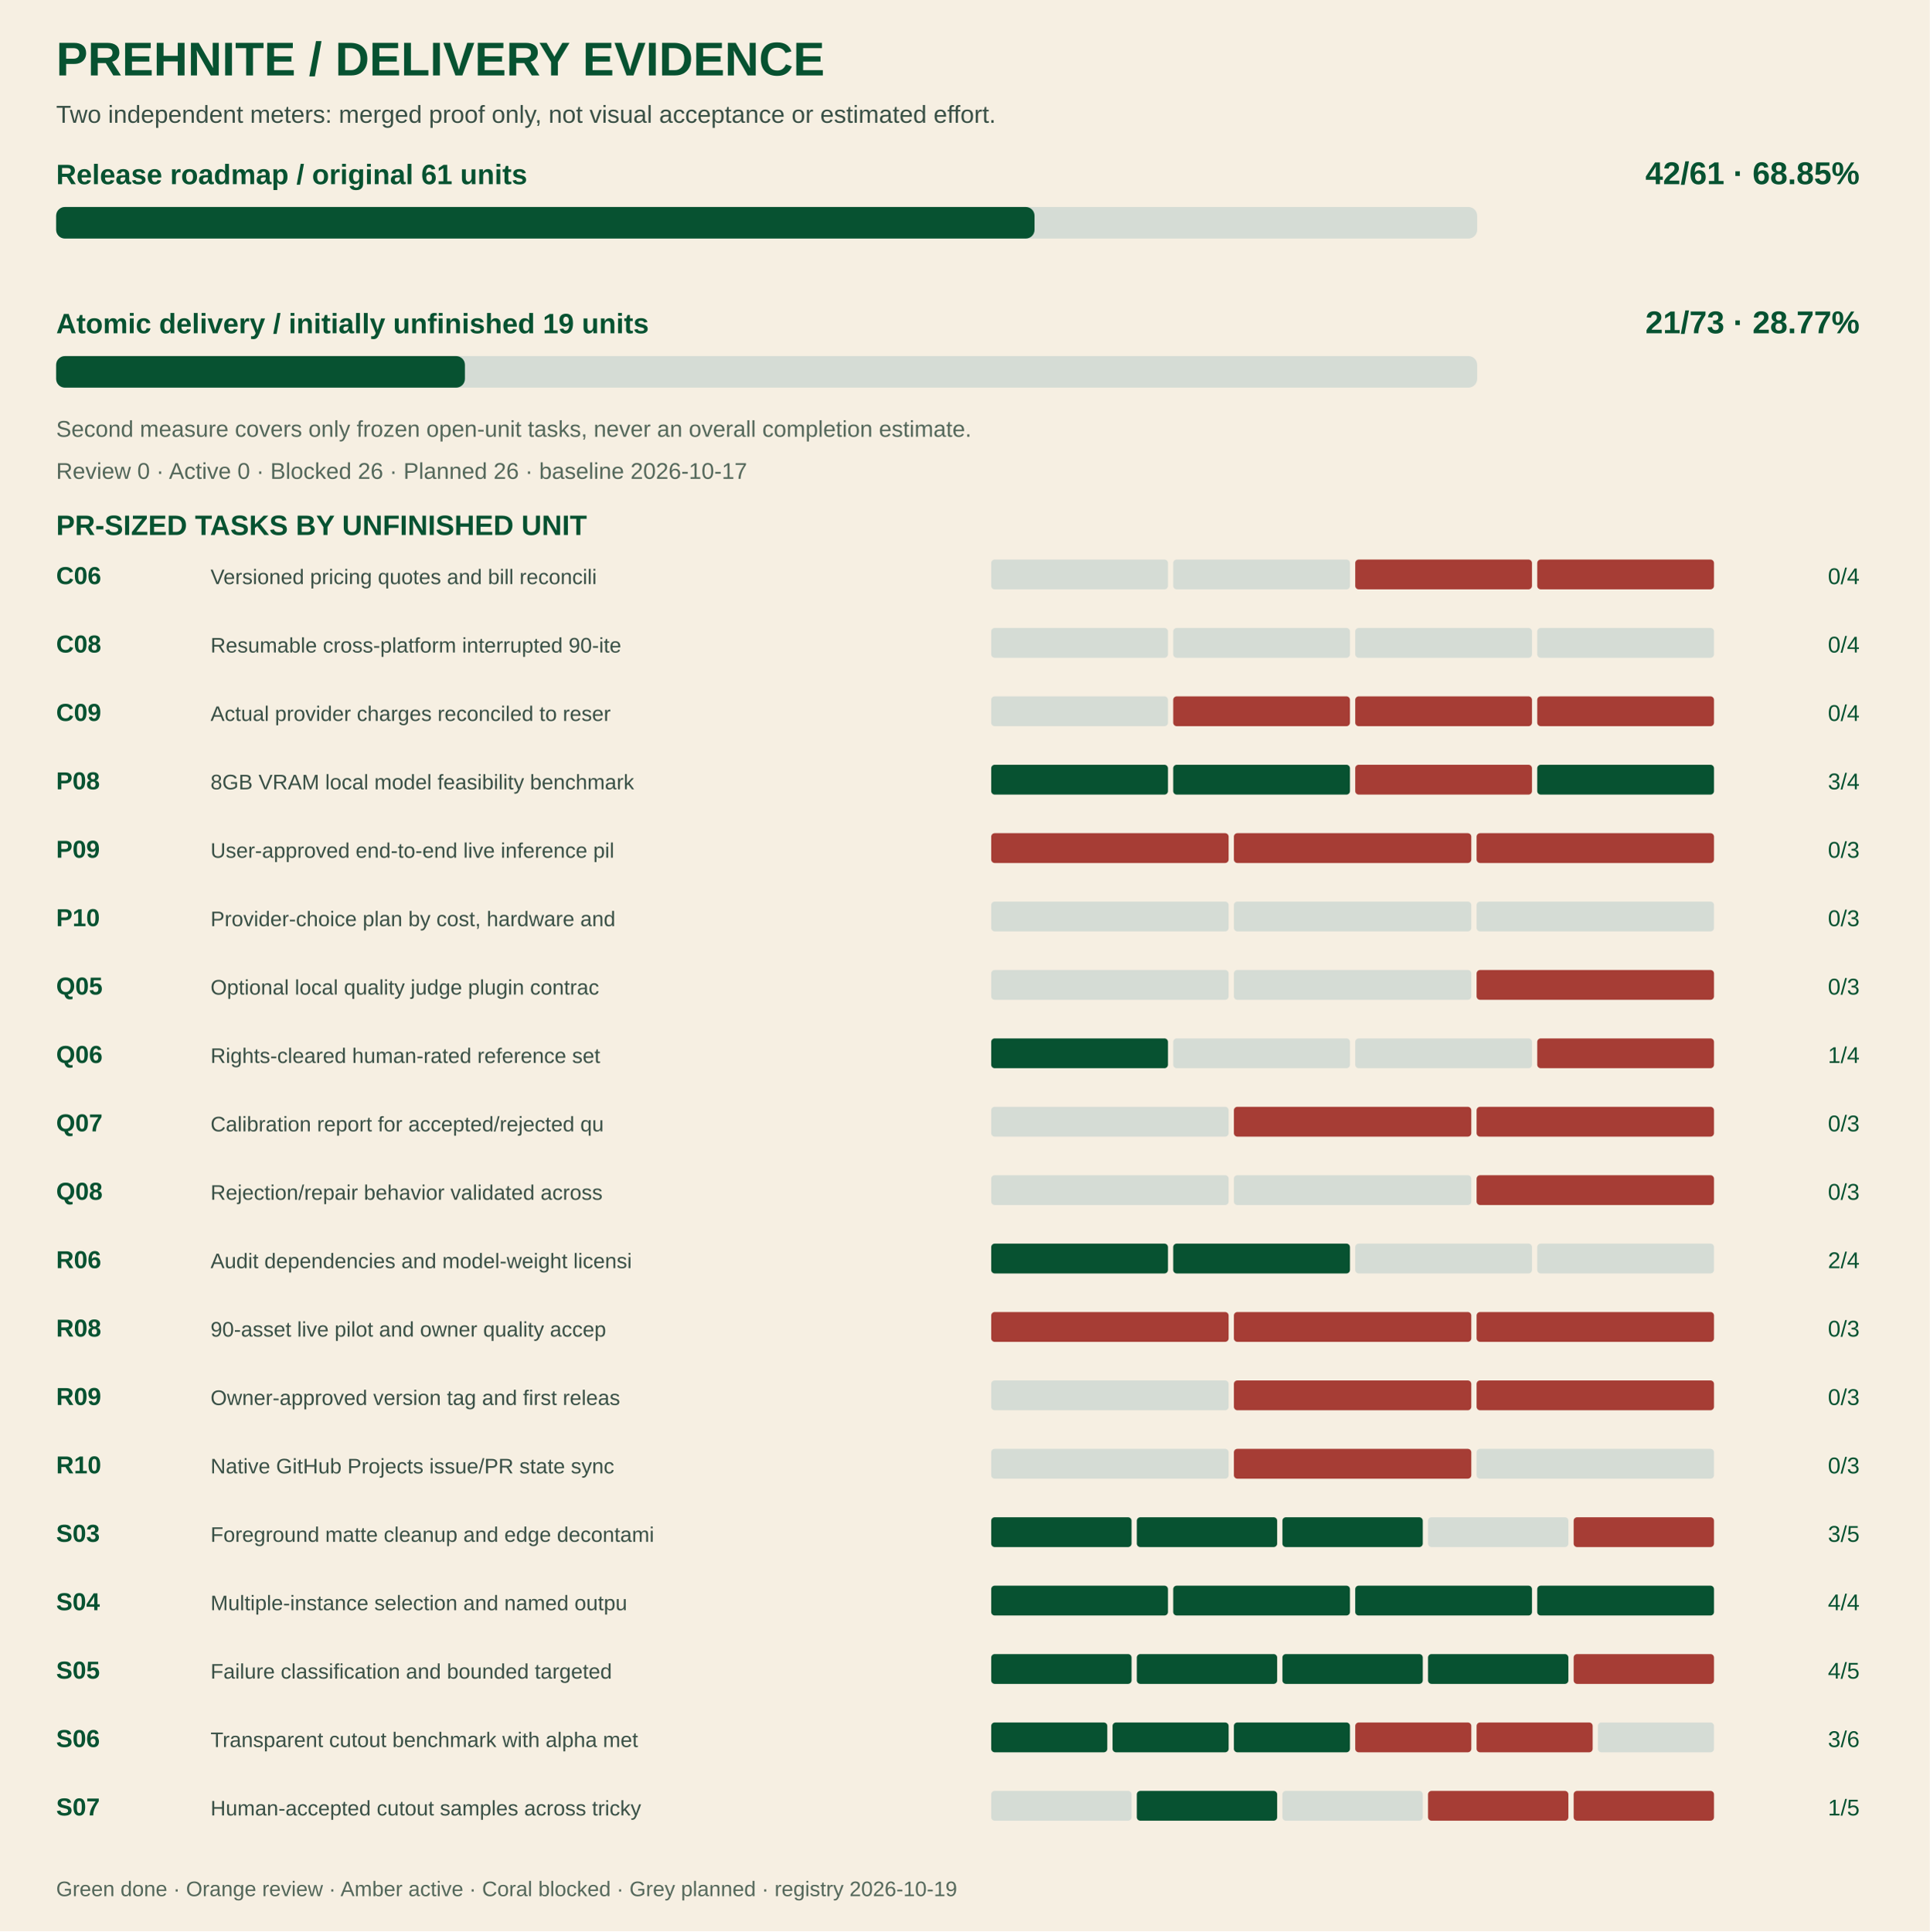
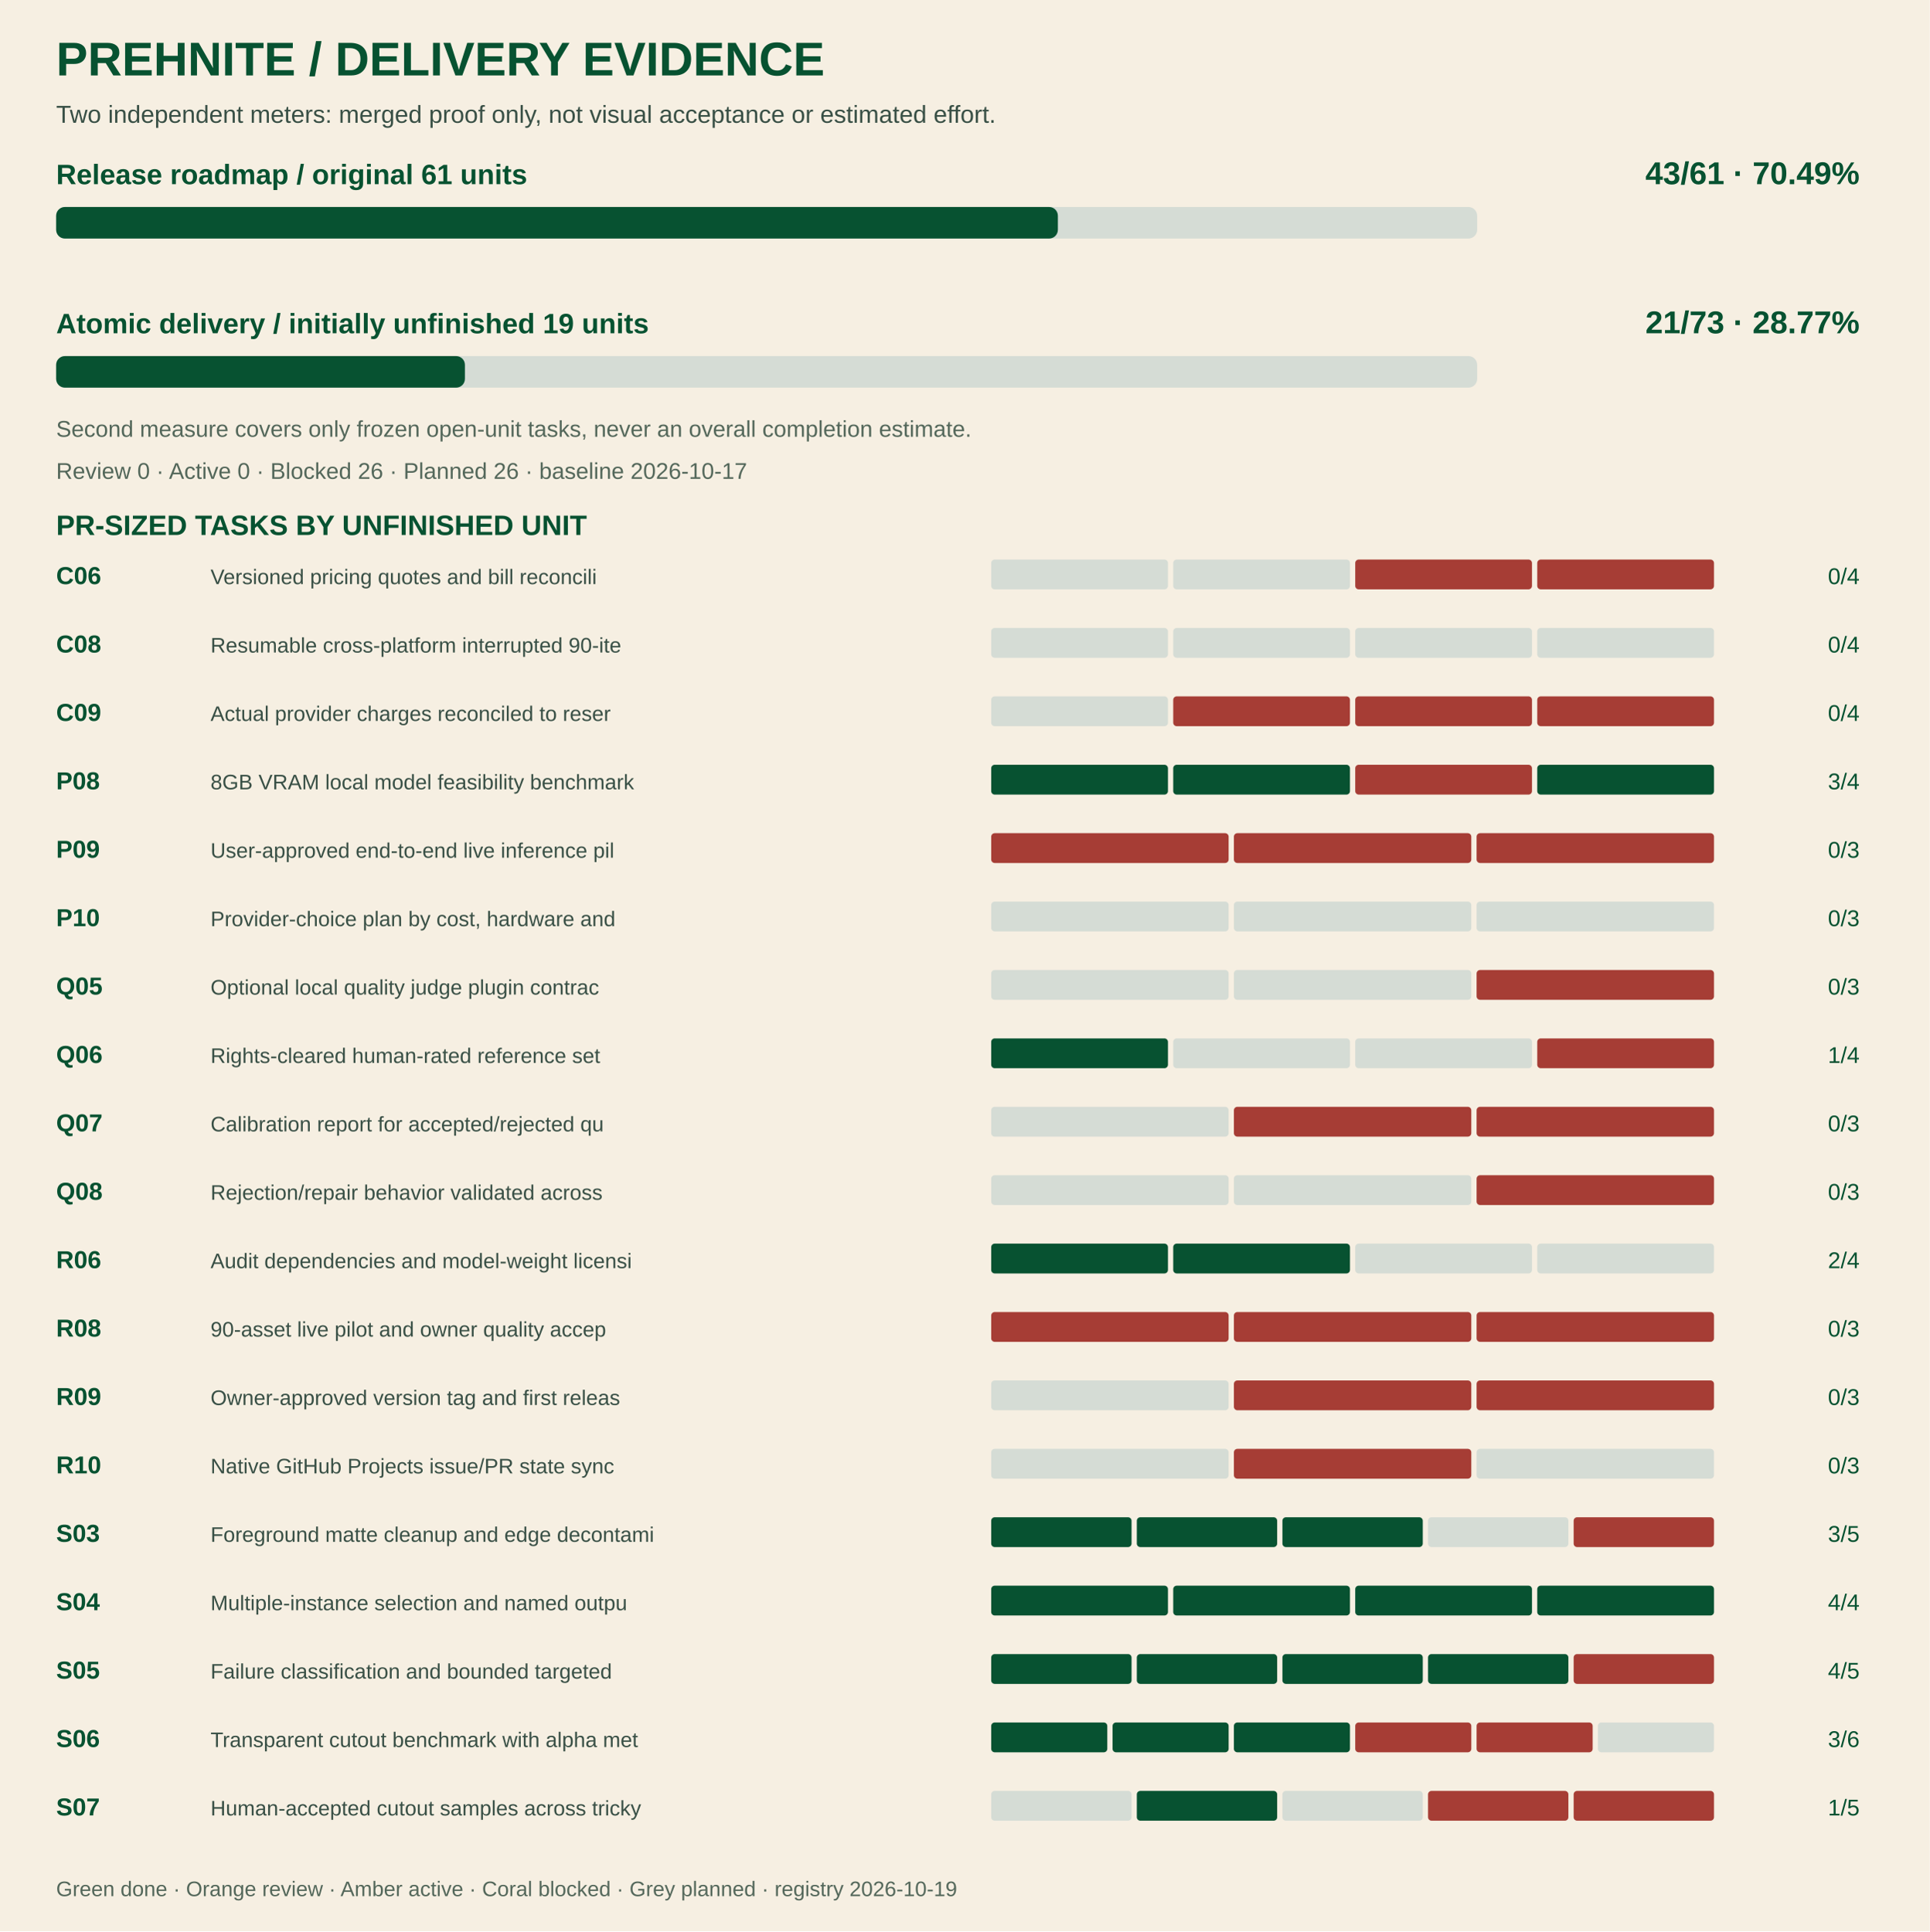
<svg xmlns="http://www.w3.org/2000/svg" width="1100" height="1101" viewBox="0 0 1100 1101" role="img" aria-labelledby="title desc">
  <rect width="1100" height="1101" fill="#F6EFE2" />
  <g font-family="system-ui,Segoe UI,Arial,sans-serif">
    <text x="32" y="43" font-size="27" font-weight="700" fill="#075231">PREHNITE / DELIVERY EVIDENCE</text>
    <text x="32" y="70" font-size="14" fill="#384F45">Two independent meters: merged proof only, not visual acceptance or estimated effort.</text>
    <text x="32" y="105" font-size="16" font-weight="600" fill="#075231">Release roadmap / original 61 units</text>
-     <text x="1060" y="105" font-size="18" font-weight="700" text-anchor="end" fill="#075231">42/61 · 68.85%</text>
+     <text x="1060" y="105" font-size="18" font-weight="700" text-anchor="end" fill="#075231">43/61 · 70.49%</text>
    <rect x="32" y="118" width="810" height="18" rx="5" fill="#D5DCD5" />
-     <rect x="32" y="118" width="557.7" height="18" rx="5" fill="#075231" />
+     <rect x="32" y="118" width="571.0" height="18" rx="5" fill="#075231" />
    <text x="32" y="190" font-size="16" font-weight="600" fill="#075231">Atomic delivery / initially unfinished 19 units</text>
    <text x="1060" y="190" font-size="18" font-weight="700" text-anchor="end" fill="#075231">21/73 · 28.77%</text>
    <rect x="32" y="203" width="810" height="18" rx="5" fill="#D5DCD5" />
    <rect x="32" y="203" width="233.0" height="18" rx="5" fill="#075231" />
    <text x="32" y="249" font-size="13" fill="#53675A">Second measure covers only frozen open-unit tasks, never an overall completion estimate.</text>
    <text x="32" y="273" font-size="13" fill="#53675A">Review 0 · Active 0 · Blocked 26 · Planned 26 · baseline 2026-10-17</text>
    <text x="32" y="305" font-size="16" font-weight="600" fill="#075231">PR-SIZED TASKS BY UNFINISHED UNIT</text>
    <text x="32" y="333" font-size="14" font-weight="700" fill="#075231">C06</text>
    <text x="120" y="333" font-size="12" fill="#384F45">Versioned pricing quotes and bill reconcili</text>
    <g>
      <rect x="565.00" y="319" width="100.75" height="17" rx="2" fill="#D5DCD5" />
    </g>
    <g>
      <rect x="668.75" y="319" width="100.75" height="17" rx="2" fill="#D5DCD5" />
    </g>
    <g>
      <rect x="772.50" y="319" width="100.75" height="17" rx="2" fill="#A63D35" />
    </g>
    <g>
      <rect x="876.25" y="319" width="100.75" height="17" rx="2" fill="#A63D35" />
    </g>
    <text x="1060" y="333" font-size="13" text-anchor="end" fill="#075231">0/4</text>
    <text x="32" y="372" font-size="14" font-weight="700" fill="#075231">C08</text>
    <text x="120" y="372" font-size="12" fill="#384F45">Resumable cross-platform interrupted 90-ite</text>
    <g>
      <rect x="565.00" y="358" width="100.75" height="17" rx="2" fill="#D5DCD5" />
    </g>
    <g>
      <rect x="668.75" y="358" width="100.75" height="17" rx="2" fill="#D5DCD5" />
    </g>
    <g>
      <rect x="772.50" y="358" width="100.75" height="17" rx="2" fill="#D5DCD5" />
    </g>
    <g>
      <rect x="876.25" y="358" width="100.75" height="17" rx="2" fill="#D5DCD5" />
    </g>
    <text x="1060" y="372" font-size="13" text-anchor="end" fill="#075231">0/4</text>
    <text x="32" y="411" font-size="14" font-weight="700" fill="#075231">C09</text>
    <text x="120" y="411" font-size="12" fill="#384F45">Actual provider charges reconciled to reser</text>
    <g>
      <rect x="565.00" y="397" width="100.75" height="17" rx="2" fill="#D5DCD5" />
    </g>
    <g>
      <rect x="668.75" y="397" width="100.75" height="17" rx="2" fill="#A63D35" />
    </g>
    <g>
      <rect x="772.50" y="397" width="100.75" height="17" rx="2" fill="#A63D35" />
    </g>
    <g>
      <rect x="876.25" y="397" width="100.75" height="17" rx="2" fill="#A63D35" />
    </g>
    <text x="1060" y="411" font-size="13" text-anchor="end" fill="#075231">0/4</text>
    <text x="32" y="450" font-size="14" font-weight="700" fill="#075231">P08</text>
    <text x="120" y="450" font-size="12" fill="#384F45">8GB VRAM local model feasibility benchmark</text>
    <g>
      <rect x="565.00" y="436" width="100.75" height="17" rx="2" fill="#075231" />
    </g>
    <g>
      <rect x="668.75" y="436" width="100.75" height="17" rx="2" fill="#075231" />
    </g>
    <g>
      <rect x="772.50" y="436" width="100.75" height="17" rx="2" fill="#A63D35" />
    </g>
    <g>
      <rect x="876.25" y="436" width="100.75" height="17" rx="2" fill="#075231" />
    </g>
    <text x="1060" y="450" font-size="13" text-anchor="end" fill="#075231">3/4</text>
    <text x="32" y="489" font-size="14" font-weight="700" fill="#075231">P09</text>
    <text x="120" y="489" font-size="12" fill="#384F45">User-approved end-to-end live inference pil</text>
    <g>
      <rect x="565.00" y="475" width="135.33" height="17" rx="2" fill="#A63D35" />
    </g>
    <g>
      <rect x="703.33" y="475" width="135.33" height="17" rx="2" fill="#A63D35" />
    </g>
    <g>
      <rect x="841.67" y="475" width="135.33" height="17" rx="2" fill="#A63D35" />
    </g>
    <text x="1060" y="489" font-size="13" text-anchor="end" fill="#075231">0/3</text>
    <text x="32" y="528" font-size="14" font-weight="700" fill="#075231">P10</text>
    <text x="120" y="528" font-size="12" fill="#384F45">Provider-choice plan by cost, hardware and </text>
    <g>
      <rect x="565.00" y="514" width="135.33" height="17" rx="2" fill="#D5DCD5" />
    </g>
    <g>
      <rect x="703.33" y="514" width="135.33" height="17" rx="2" fill="#D5DCD5" />
    </g>
    <g>
      <rect x="841.67" y="514" width="135.33" height="17" rx="2" fill="#D5DCD5" />
    </g>
    <text x="1060" y="528" font-size="13" text-anchor="end" fill="#075231">0/3</text>
    <text x="32" y="567" font-size="14" font-weight="700" fill="#075231">Q05</text>
    <text x="120" y="567" font-size="12" fill="#384F45">Optional local quality judge plugin contrac</text>
    <g>
      <rect x="565.00" y="553" width="135.33" height="17" rx="2" fill="#D5DCD5" />
    </g>
    <g>
      <rect x="703.33" y="553" width="135.33" height="17" rx="2" fill="#D5DCD5" />
    </g>
    <g>
      <rect x="841.67" y="553" width="135.33" height="17" rx="2" fill="#A63D35" />
    </g>
    <text x="1060" y="567" font-size="13" text-anchor="end" fill="#075231">0/3</text>
    <text x="32" y="606" font-size="14" font-weight="700" fill="#075231">Q06</text>
    <text x="120" y="606" font-size="12" fill="#384F45">Rights-cleared human-rated reference set</text>
    <g>
      <rect x="565.00" y="592" width="100.75" height="17" rx="2" fill="#075231" />
    </g>
    <g>
      <rect x="668.75" y="592" width="100.75" height="17" rx="2" fill="#D5DCD5" />
    </g>
    <g>
      <rect x="772.50" y="592" width="100.75" height="17" rx="2" fill="#D5DCD5" />
    </g>
    <g>
      <rect x="876.25" y="592" width="100.75" height="17" rx="2" fill="#A63D35" />
    </g>
    <text x="1060" y="606" font-size="13" text-anchor="end" fill="#075231">1/4</text>
    <text x="32" y="645" font-size="14" font-weight="700" fill="#075231">Q07</text>
    <text x="120" y="645" font-size="12" fill="#384F45">Calibration report for accepted/rejected qu</text>
    <g>
      <rect x="565.00" y="631" width="135.33" height="17" rx="2" fill="#D5DCD5" />
    </g>
    <g>
      <rect x="703.33" y="631" width="135.33" height="17" rx="2" fill="#A63D35" />
    </g>
    <g>
      <rect x="841.67" y="631" width="135.33" height="17" rx="2" fill="#A63D35" />
    </g>
    <text x="1060" y="645" font-size="13" text-anchor="end" fill="#075231">0/3</text>
    <text x="32" y="684" font-size="14" font-weight="700" fill="#075231">Q08</text>
    <text x="120" y="684" font-size="12" fill="#384F45">Rejection/repair behavior validated across </text>
    <g>
      <rect x="565.00" y="670" width="135.33" height="17" rx="2" fill="#D5DCD5" />
    </g>
    <g>
      <rect x="703.33" y="670" width="135.33" height="17" rx="2" fill="#D5DCD5" />
    </g>
    <g>
      <rect x="841.67" y="670" width="135.33" height="17" rx="2" fill="#A63D35" />
    </g>
    <text x="1060" y="684" font-size="13" text-anchor="end" fill="#075231">0/3</text>
    <text x="32" y="723" font-size="14" font-weight="700" fill="#075231">R06</text>
    <text x="120" y="723" font-size="12" fill="#384F45">Audit dependencies and model-weight licensi</text>
    <g>
      <rect x="565.00" y="709" width="100.75" height="17" rx="2" fill="#075231" />
    </g>
    <g>
      <rect x="668.75" y="709" width="100.75" height="17" rx="2" fill="#075231" />
    </g>
    <g>
      <rect x="772.50" y="709" width="100.75" height="17" rx="2" fill="#D5DCD5" />
    </g>
    <g>
      <rect x="876.25" y="709" width="100.75" height="17" rx="2" fill="#D5DCD5" />
    </g>
    <text x="1060" y="723" font-size="13" text-anchor="end" fill="#075231">2/4</text>
    <text x="32" y="762" font-size="14" font-weight="700" fill="#075231">R08</text>
    <text x="120" y="762" font-size="12" fill="#384F45">90-asset live pilot and owner quality accep</text>
    <g>
      <rect x="565.00" y="748" width="135.33" height="17" rx="2" fill="#A63D35" />
    </g>
    <g>
      <rect x="703.33" y="748" width="135.33" height="17" rx="2" fill="#A63D35" />
    </g>
    <g>
      <rect x="841.67" y="748" width="135.33" height="17" rx="2" fill="#A63D35" />
    </g>
    <text x="1060" y="762" font-size="13" text-anchor="end" fill="#075231">0/3</text>
    <text x="32" y="801" font-size="14" font-weight="700" fill="#075231">R09</text>
    <text x="120" y="801" font-size="12" fill="#384F45">Owner-approved version tag and first releas</text>
    <g>
      <rect x="565.00" y="787" width="135.33" height="17" rx="2" fill="#D5DCD5" />
    </g>
    <g>
      <rect x="703.33" y="787" width="135.33" height="17" rx="2" fill="#A63D35" />
    </g>
    <g>
      <rect x="841.67" y="787" width="135.33" height="17" rx="2" fill="#A63D35" />
    </g>
    <text x="1060" y="801" font-size="13" text-anchor="end" fill="#075231">0/3</text>
    <text x="32" y="840" font-size="14" font-weight="700" fill="#075231">R10</text>
    <text x="120" y="840" font-size="12" fill="#384F45">Native GitHub Projects issue/PR state sync</text>
    <g>
      <rect x="565.00" y="826" width="135.33" height="17" rx="2" fill="#D5DCD5" />
    </g>
    <g>
      <rect x="703.33" y="826" width="135.33" height="17" rx="2" fill="#A63D35" />
    </g>
    <g>
      <rect x="841.67" y="826" width="135.33" height="17" rx="2" fill="#D5DCD5" />
    </g>
    <text x="1060" y="840" font-size="13" text-anchor="end" fill="#075231">0/3</text>
    <text x="32" y="879" font-size="14" font-weight="700" fill="#075231">S03</text>
    <text x="120" y="879" font-size="12" fill="#384F45">Foreground matte cleanup and edge decontami</text>
    <g>
      <rect x="565.00" y="865" width="80.00" height="17" rx="2" fill="#075231" />
    </g>
    <g>
      <rect x="648.00" y="865" width="80.00" height="17" rx="2" fill="#075231" />
    </g>
    <g>
      <rect x="731.00" y="865" width="80.00" height="17" rx="2" fill="#075231" />
    </g>
    <g>
      <rect x="814.00" y="865" width="80.00" height="17" rx="2" fill="#D5DCD5" />
    </g>
    <g>
      <rect x="897.00" y="865" width="80.00" height="17" rx="2" fill="#A63D35" />
    </g>
    <text x="1060" y="879" font-size="13" text-anchor="end" fill="#075231">3/5</text>
    <text x="32" y="918" font-size="14" font-weight="700" fill="#075231">S04</text>
    <text x="120" y="918" font-size="12" fill="#384F45">Multiple-instance selection and named outpu</text>
    <g>
      <rect x="565.00" y="904" width="100.75" height="17" rx="2" fill="#075231" />
    </g>
    <g>
      <rect x="668.75" y="904" width="100.75" height="17" rx="2" fill="#075231" />
    </g>
    <g>
      <rect x="772.50" y="904" width="100.75" height="17" rx="2" fill="#075231" />
    </g>
    <g>
      <rect x="876.25" y="904" width="100.75" height="17" rx="2" fill="#075231" />
    </g>
    <text x="1060" y="918" font-size="13" text-anchor="end" fill="#075231">4/4</text>
    <text x="32" y="957" font-size="14" font-weight="700" fill="#075231">S05</text>
    <text x="120" y="957" font-size="12" fill="#384F45">Failure classification and bounded targeted</text>
    <g>
      <rect x="565.00" y="943" width="80.00" height="17" rx="2" fill="#075231" />
    </g>
    <g>
      <rect x="648.00" y="943" width="80.00" height="17" rx="2" fill="#075231" />
    </g>
    <g>
      <rect x="731.00" y="943" width="80.00" height="17" rx="2" fill="#075231" />
    </g>
    <g>
      <rect x="814.00" y="943" width="80.00" height="17" rx="2" fill="#075231" />
    </g>
    <g>
      <rect x="897.00" y="943" width="80.00" height="17" rx="2" fill="#A63D35" />
    </g>
    <text x="1060" y="957" font-size="13" text-anchor="end" fill="#075231">4/5</text>
    <text x="32" y="996" font-size="14" font-weight="700" fill="#075231">S06</text>
    <text x="120" y="996" font-size="12" fill="#384F45">Transparent cutout benchmark with alpha met</text>
    <g>
      <rect x="565.00" y="982" width="66.17" height="17" rx="2" fill="#075231" />
    </g>
    <g>
      <rect x="634.17" y="982" width="66.17" height="17" rx="2" fill="#075231" />
    </g>
    <g>
      <rect x="703.33" y="982" width="66.17" height="17" rx="2" fill="#075231" />
    </g>
    <g>
      <rect x="772.50" y="982" width="66.17" height="17" rx="2" fill="#A63D35" />
    </g>
    <g>
      <rect x="841.67" y="982" width="66.17" height="17" rx="2" fill="#A63D35" />
    </g>
    <g>
      <rect x="910.83" y="982" width="66.17" height="17" rx="2" fill="#D5DCD5" />
    </g>
    <text x="1060" y="996" font-size="13" text-anchor="end" fill="#075231">3/6</text>
    <text x="32" y="1035" font-size="14" font-weight="700" fill="#075231">S07</text>
    <text x="120" y="1035" font-size="12" fill="#384F45">Human-accepted cutout samples across tricky</text>
    <g>
      <rect x="565.00" y="1021" width="80.00" height="17" rx="2" fill="#D5DCD5" />
    </g>
    <g>
      <rect x="648.00" y="1021" width="80.00" height="17" rx="2" fill="#075231" />
    </g>
    <g>
      <rect x="731.00" y="1021" width="80.00" height="17" rx="2" fill="#D5DCD5" />
    </g>
    <g>
      <rect x="814.00" y="1021" width="80.00" height="17" rx="2" fill="#A63D35" />
    </g>
    <g>
      <rect x="897.00" y="1021" width="80.00" height="17" rx="2" fill="#A63D35" />
    </g>
    <text x="1060" y="1035" font-size="13" text-anchor="end" fill="#075231">1/5</text>
    <text x="32" y="1081" font-size="12" fill="#53675A">Green done · Orange review · Amber active · Coral blocked · Grey planned · registry 2026-10-19</text>
  </g>
</svg>
